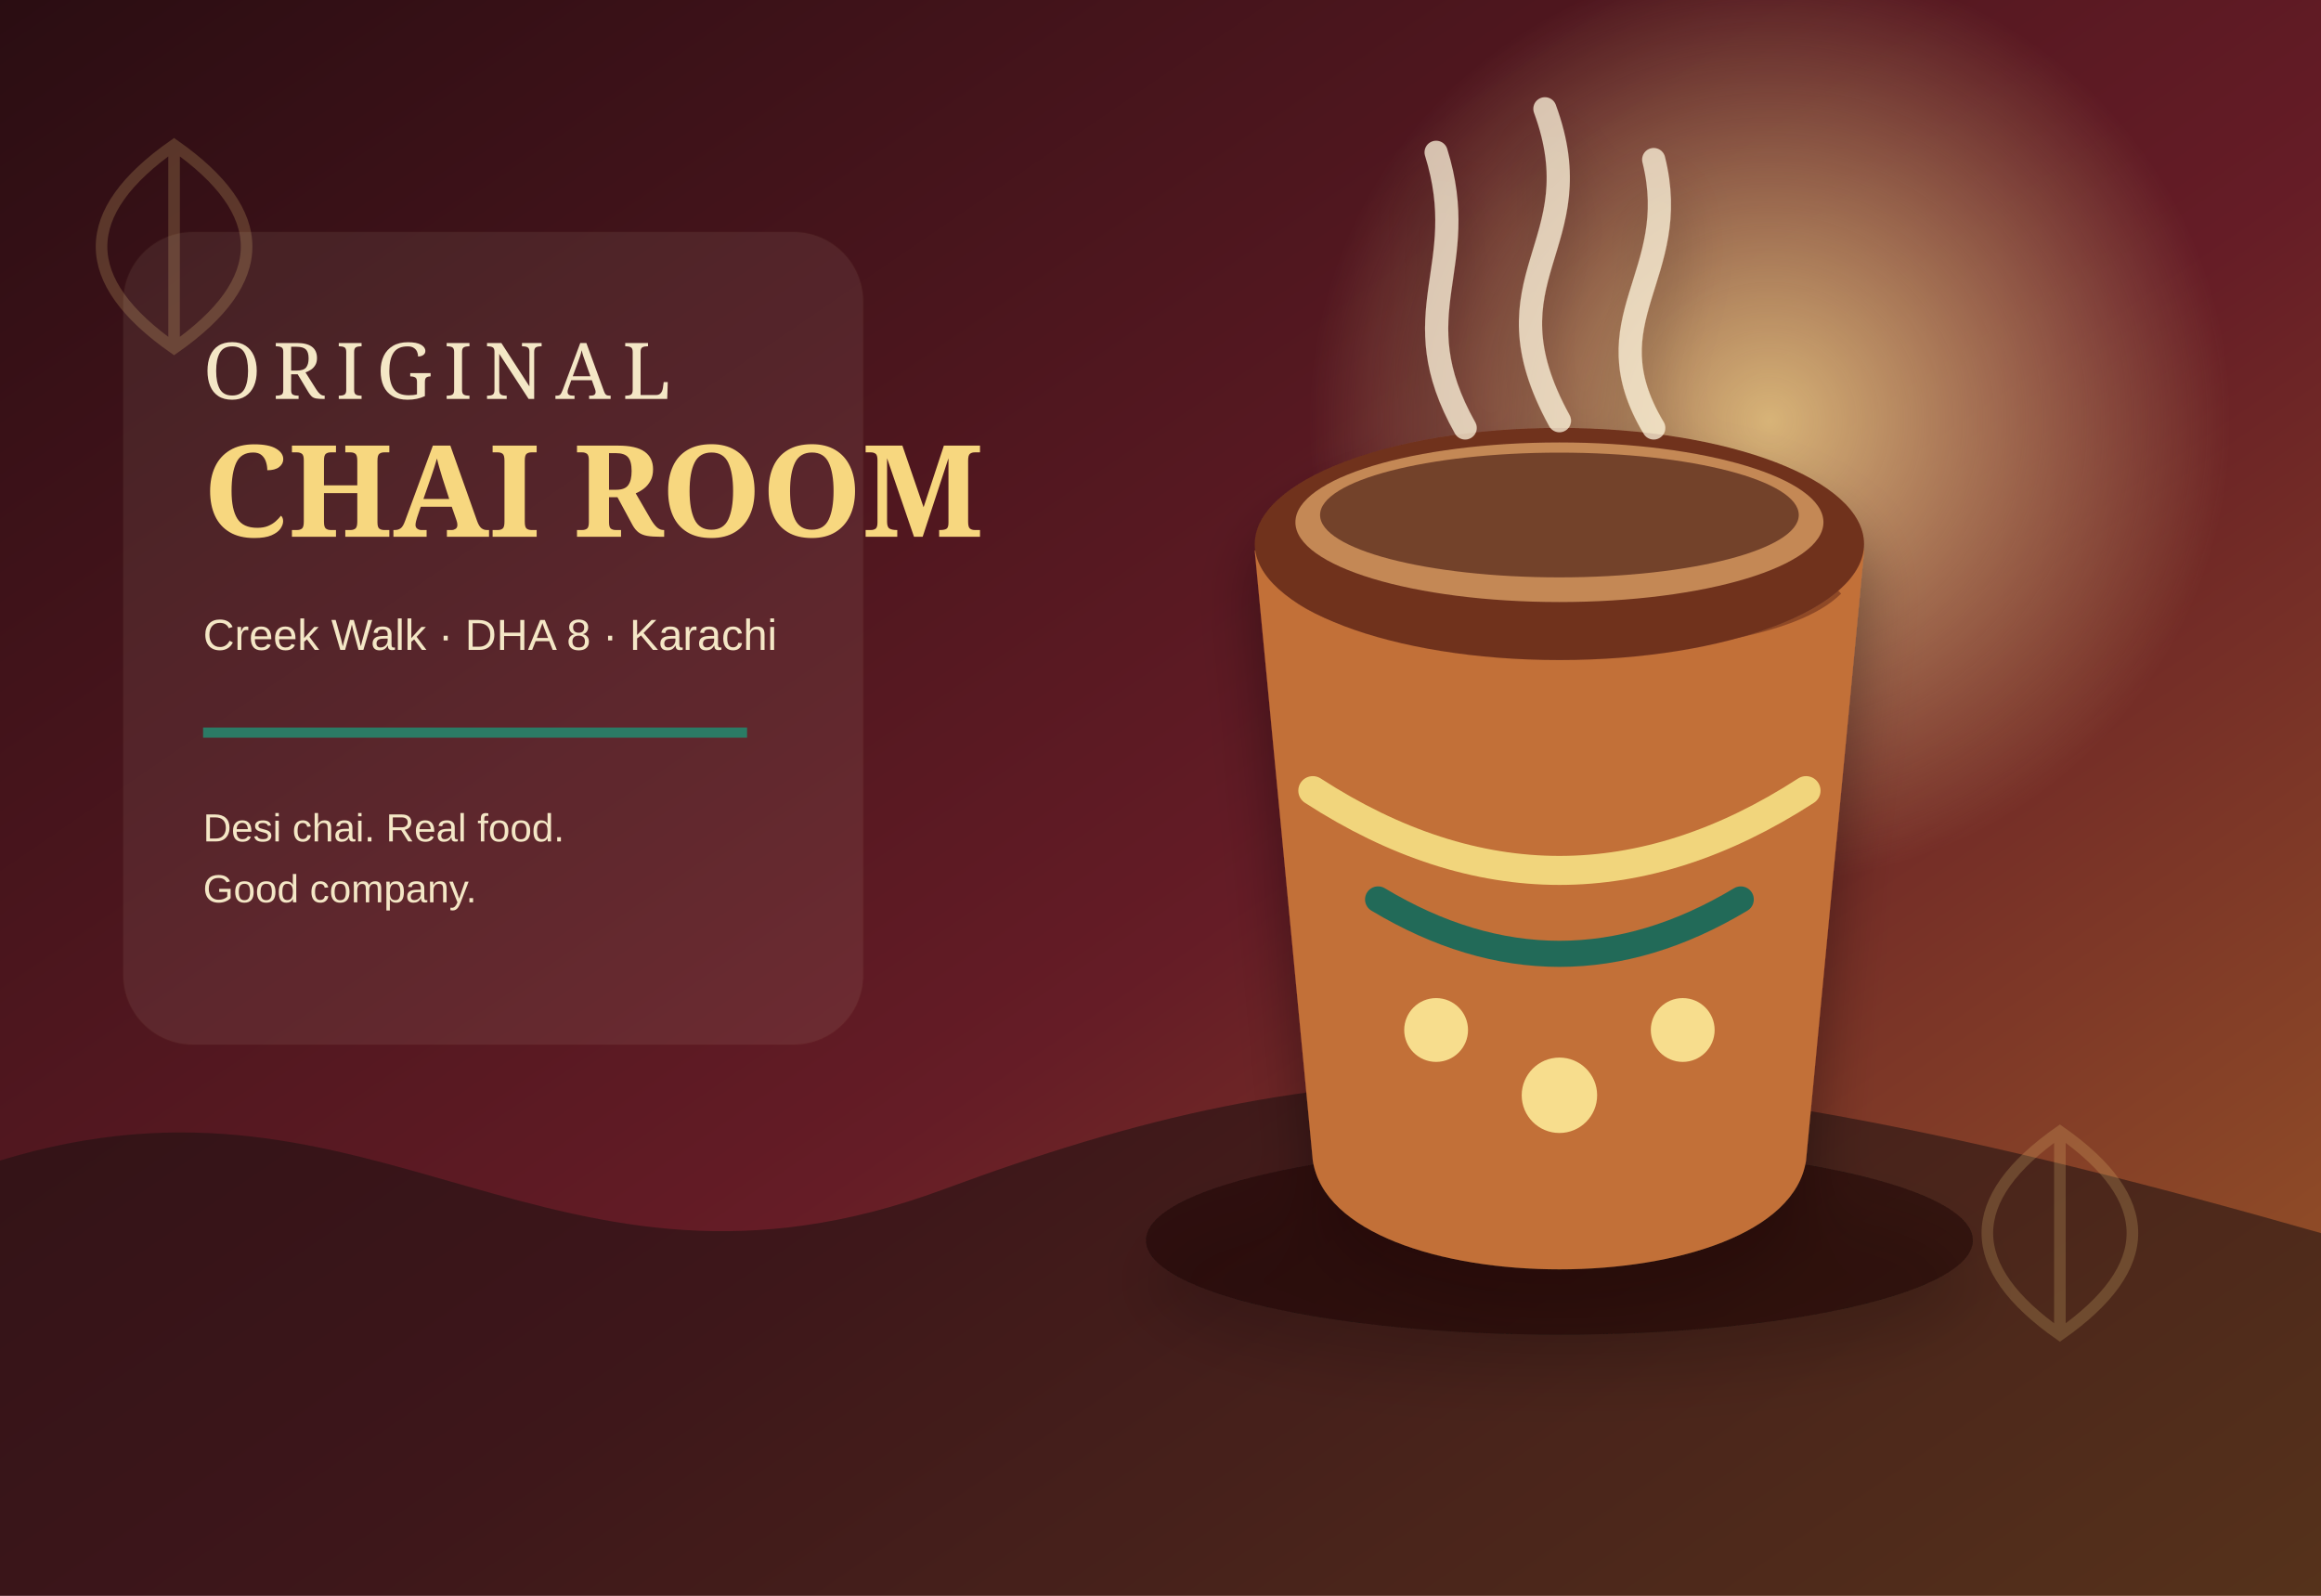
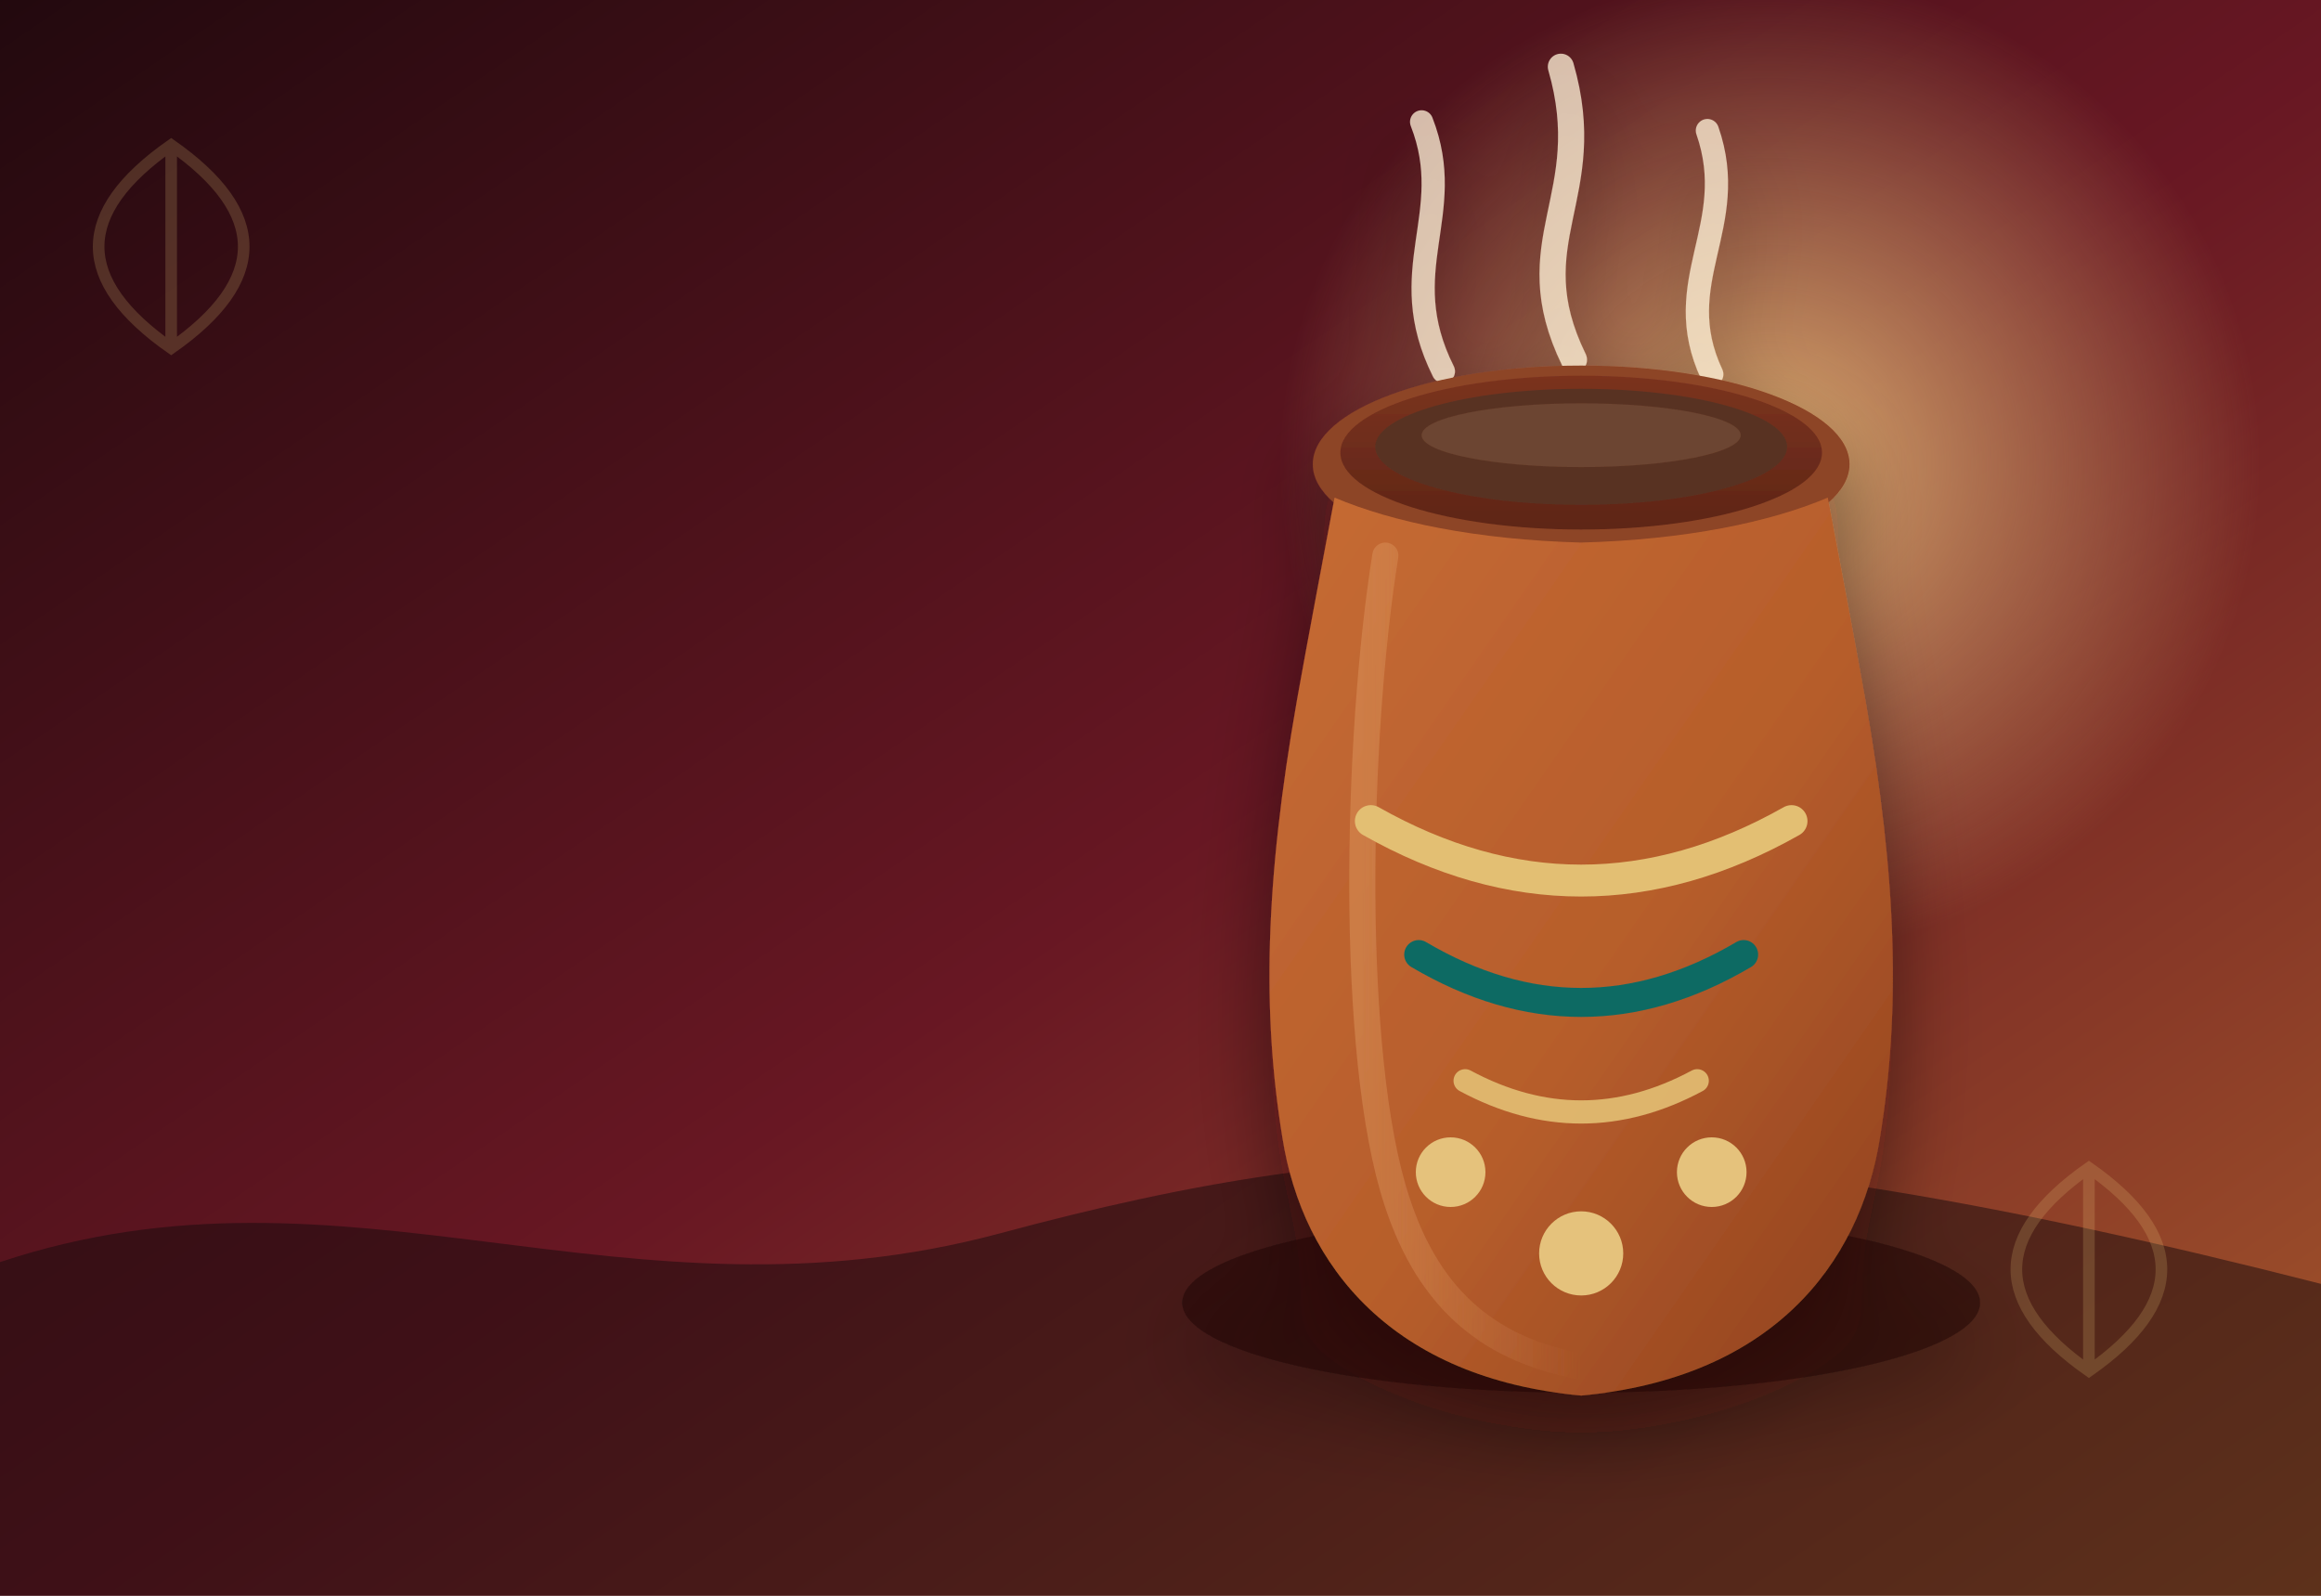
<svg xmlns="http://www.w3.org/2000/svg" viewBox="0 0 1600 1100">
  <defs>
    <linearGradient id="bg" x1="0" y1="0" x2="1" y2="1">
-       <stop offset="0" stop-color="#2a0d12" />
-       <stop offset="0.55" stop-color="#651c26" />
-       <stop offset="1" stop-color="#9d5b28" />
+       <stop offset="0" stop-color="#22090e" />
+       <stop offset="0.52" stop-color="#681723" />
+       <stop offset="1" stop-color="#a6592b" />
    </linearGradient>
-     <radialGradient id="glow">
-       <stop offset="0" stop-color="#f5d98c" stop-opacity=".8" />
-       <stop offset="1" stop-color="#f5d98c" stop-opacity="0" />
+     <radialGradient id="glow" cx="50%" cy="50%" r="50%">
+       <stop offset="0" stop-color="#f1c97e" stop-opacity="0.82" />
+       <stop offset="1" stop-color="#f1c97e" stop-opacity="0" />
    </radialGradient>
-     <filter id="shadow">
-       <feDropShadow dx="0" dy="28" stdDeviation="20" flood-opacity=".35" />
+     <linearGradient id="matkaBody" x1="0" y1="0" x2="1" y2="1">
+       <stop offset="0" stop-color="#c66b34" />
+       <stop offset="0.55" stop-color="#b65d2b" />
+       <stop offset="1" stop-color="#8e401e" />
+     </linearGradient>
+     <linearGradient id="rim" x1="0" y1="0" x2="0" y2="1">
+       <stop offset="0" stop-color="#7b331f" />
+       <stop offset="1" stop-color="#5e2516" />
+     </linearGradient>
+     <linearGradient id="highlight" x1="0" y1="0" x2="1" y2="0">
+       <stop offset="0" stop-color="#df9a61" stop-opacity="0.72" />
+       <stop offset="1" stop-color="#df9a61" stop-opacity="0" />
+     </linearGradient>
+     <filter id="shadow" x="-20%" y="-20%" width="150%" height="160%">
+       <feDropShadow dx="0" dy="28" stdDeviation="28" flood-color="#120806" flood-opacity="0.45" />
    </filter>
  </defs>
  <rect width="1600" height="1100" fill="url(#bg)" />
-   <circle cx="1220" cy="290" r="320" fill="url(#glow)" />
-   <path d="M0 800 C260 720 380 920 650 820S1110 710 1600 850V1100H0Z" fill="#1c1110" opacity=".55" />
-   <g opacity=".2" fill="none" stroke="#f3d27c" stroke-width="8">
-     <path d="M120 100q100 70 0 140q-100-70 0-140Zm0 0v140" />
-     <path d="M1420 780q100 70 0 140q-100-70 0-140Zm0 0v140" />
+   <circle cx="1220" cy="320" r="340" fill="url(#glow)" />
+   <path d="M0 870 C240 790 430 920 690 850S1150 770 1600 885V1100H0Z" fill="#16090c" opacity="0.5" />
+   <g opacity="0.18" fill="none" stroke="#f4d37d" stroke-width="8">
+     <path d="M118 100q100 70 0 140q-100-70 0-140Zm0 0v140" />
+     <path d="M1440 805q100 70 0 140q-100-70 0-140Zm0 0v140" />
  </g>
-   <g transform="translate(760 190)" filter="url(#shadow)">
-     <ellipse cx="315" cy="665" rx="285" ry="65" fill="#120907" opacity=".45" />
-     <path d="M105 190 C130 95 500 95 525 190 L485 610 C470 710 160 710 145 610Z" fill="#c26f37" />
-     <path d="M135 210 C190 260 450 260 500 210" fill="none" stroke="#8f4a28" stroke-width="26" />
-     <ellipse cx="315" cy="185" rx="210" ry="80" fill="#6f331f" />
-     <ellipse cx="315" cy="170" rx="182" ry="55" fill="#c48854" />
-     <ellipse cx="315" cy="165" rx="165" ry="43" fill="#73422c" />
-     <path d="M145 355q170 110 340 0" fill="none" stroke="#f1d57b" stroke-width="20" stroke-linecap="round" />
-     <path d="M190 430q125 75 250 0" fill="none" stroke="#236b58" stroke-width="18" stroke-linecap="round" />
-     <g fill="#f7dd8d">
-       <circle cx="230" cy="520" r="22" />
-       <circle cx="400" cy="520" r="22" />
-       <circle cx="315" cy="565" r="26" />
+   <g transform="translate(790 138)" filter="url(#shadow)">
+     <ellipse cx="300" cy="760" rx="275" ry="62" fill="#150a08" opacity="0.45" />
+     <g stroke="#fff2d8" stroke-linecap="round" fill="none" opacity="0.76">
+       <path d="M205 118 C170 48 215 10 190 -54" stroke-width="16" />
+       <path d="M295 110 C255 28 312 -2 286 -92" stroke-width="18" />
+       <path d="M390 120 C360 56 410 18 387 -48" stroke-width="16" />
    </g>
-     <path d="M250 105 C205 25 255 -5 230 -85 M315 100 C260 0 340 -20 305 -115 M380 105 C335 30 400 0 380 -80" stroke="#fff5dc" stroke-width="16" stroke-linecap="round" fill="none" opacity=".75" />
-   </g>
-   <g transform="translate(85 160)">
-     <rect width="510" height="560" rx="48" fill="#f4e7c6" opacity=".08" stroke="#f5d98c" stroke-opacity=".25" />
-     <text x="55" y="115" fill="#f4e7c6" font-family="Georgia,serif" font-size="54" letter-spacing="8">ORIGINAL</text>
-     <text x="55" y="210" fill="#f7d77f" font-family="Georgia,serif" font-size="88" font-weight="700">CHAI ROOM</text>
-     <text x="55" y="288" fill="#f4e7c6" font-family="Arial,sans-serif" font-size="30">Creek Walk · DHA 8 · Karachi</text>
-     <line x1="55" y1="345" x2="430" y2="345" stroke="#2b7b65" stroke-width="7" />
-     <text x="55" y="420" fill="#f4e7c6" font-family="Arial,sans-serif" font-size="27">Desi chai. Real food.</text>
-     <text x="55" y="462" fill="#f4e7c6" font-family="Arial,sans-serif" font-size="27">Good company.</text>
+     <ellipse cx="300" cy="182" rx="185" ry="68" fill="#8d4426" />
+     <ellipse cx="300" cy="174" rx="166" ry="53" fill="url(#rim)" />
+     <ellipse cx="300" cy="170" rx="142" ry="40" fill="#593223" />
+     <ellipse cx="300" cy="162" rx="110" ry="22" fill="#7c533a" opacity="0.55" />
+     <path d="M130 205 C122 248 112 300 104 345 C82 470 80 560 94 646 C108 735 170 812 300 824 C430 812 492 735 506 646 C520 560 518 470 496 345 C488 300 478 248 470 205 C430 222 372 234 300 236 C228 234 170 222 130 205Z" fill="url(#matkaBody)" />
+     <path d="M165 245 C145 370 140 590 173 690 C196 761 240 793 300 804" fill="none" stroke="url(#highlight)" stroke-width="18" stroke-linecap="round" opacity="0.6" />
+     <path d="M155 428 Q300 510 445 428" fill="none" stroke="#e3bf73" stroke-width="22" stroke-linecap="round" />
+     <path d="M188 520 Q300 586 412 520" fill="none" stroke="#0f6b63" stroke-width="20" stroke-linecap="round" />
+     <path d="M220 607 Q300 650 380 607" fill="none" stroke="#e3bf73" stroke-width="16" stroke-linecap="round" opacity="0.9" />
+     <g fill="#e5c27b">
+       <circle cx="210" cy="670" r="24" />
+       <circle cx="390" cy="670" r="24" />
+       <circle cx="300" cy="726" r="29" />
+     </g>
  </g>
</svg>
